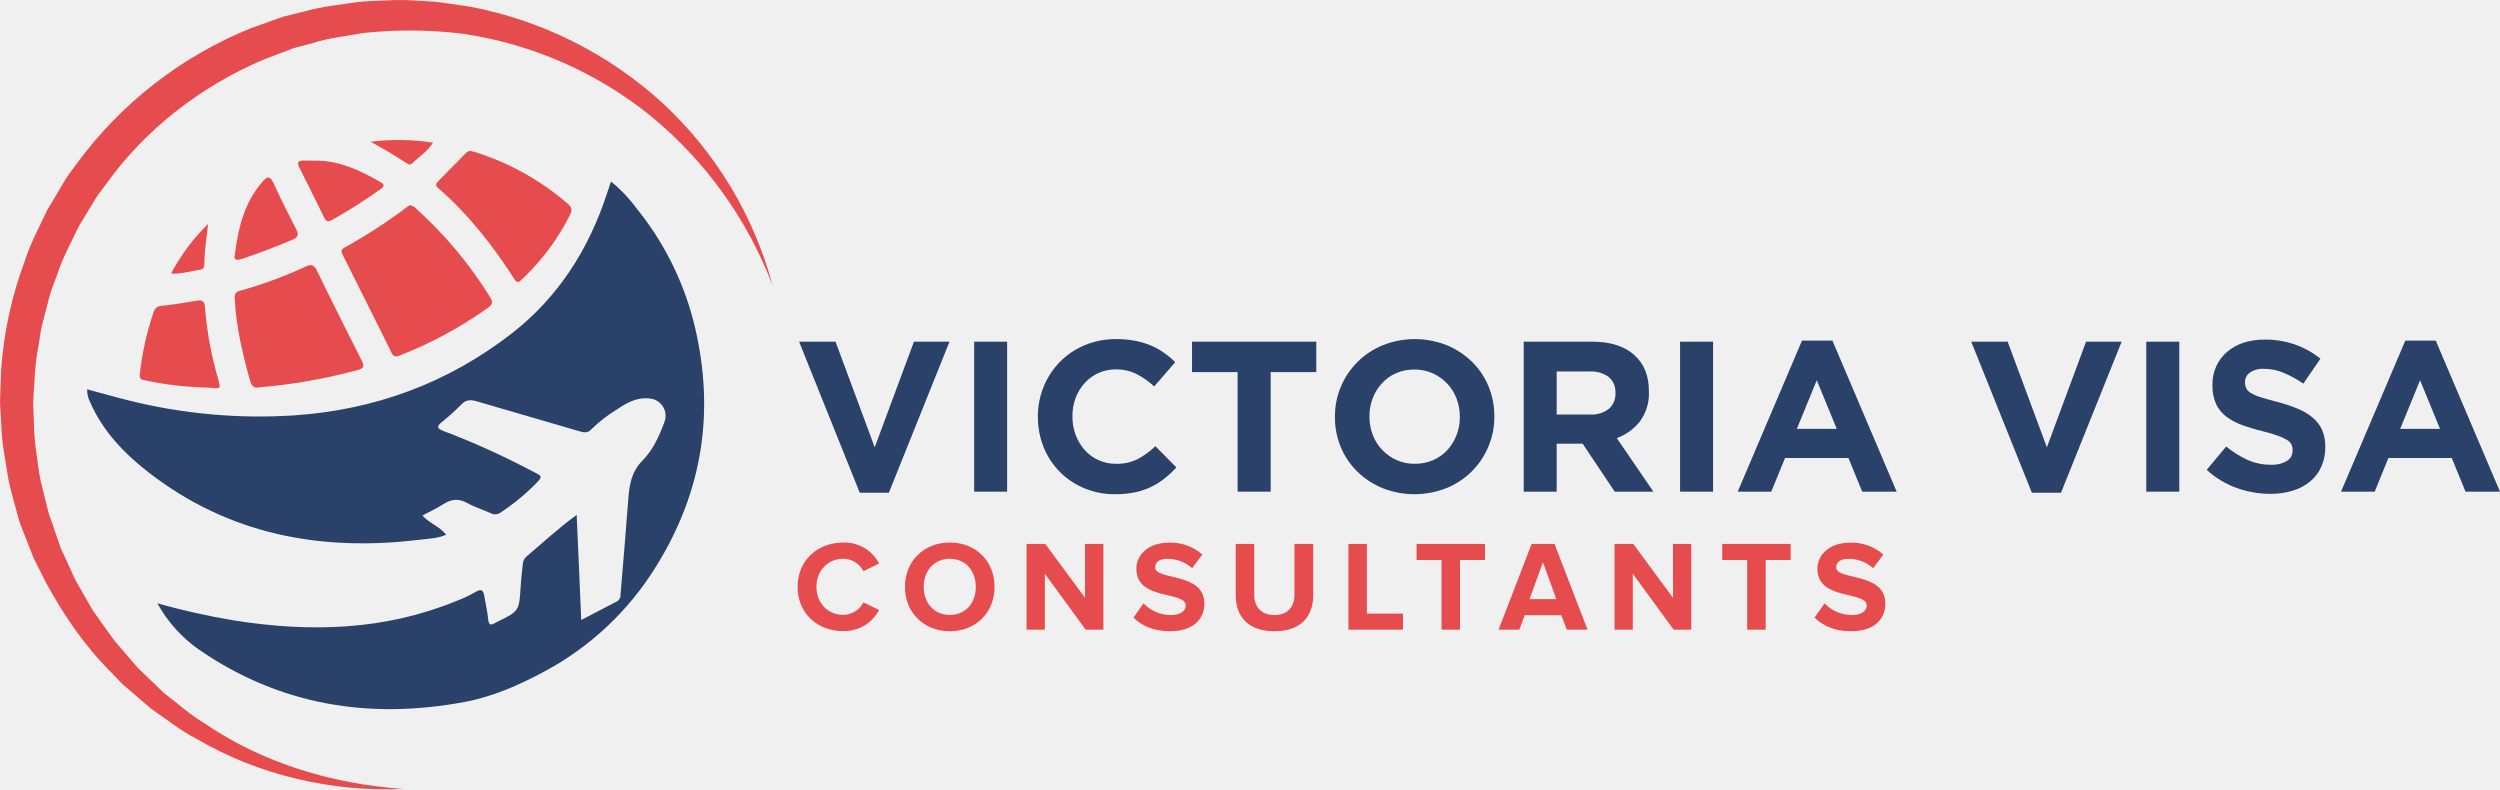
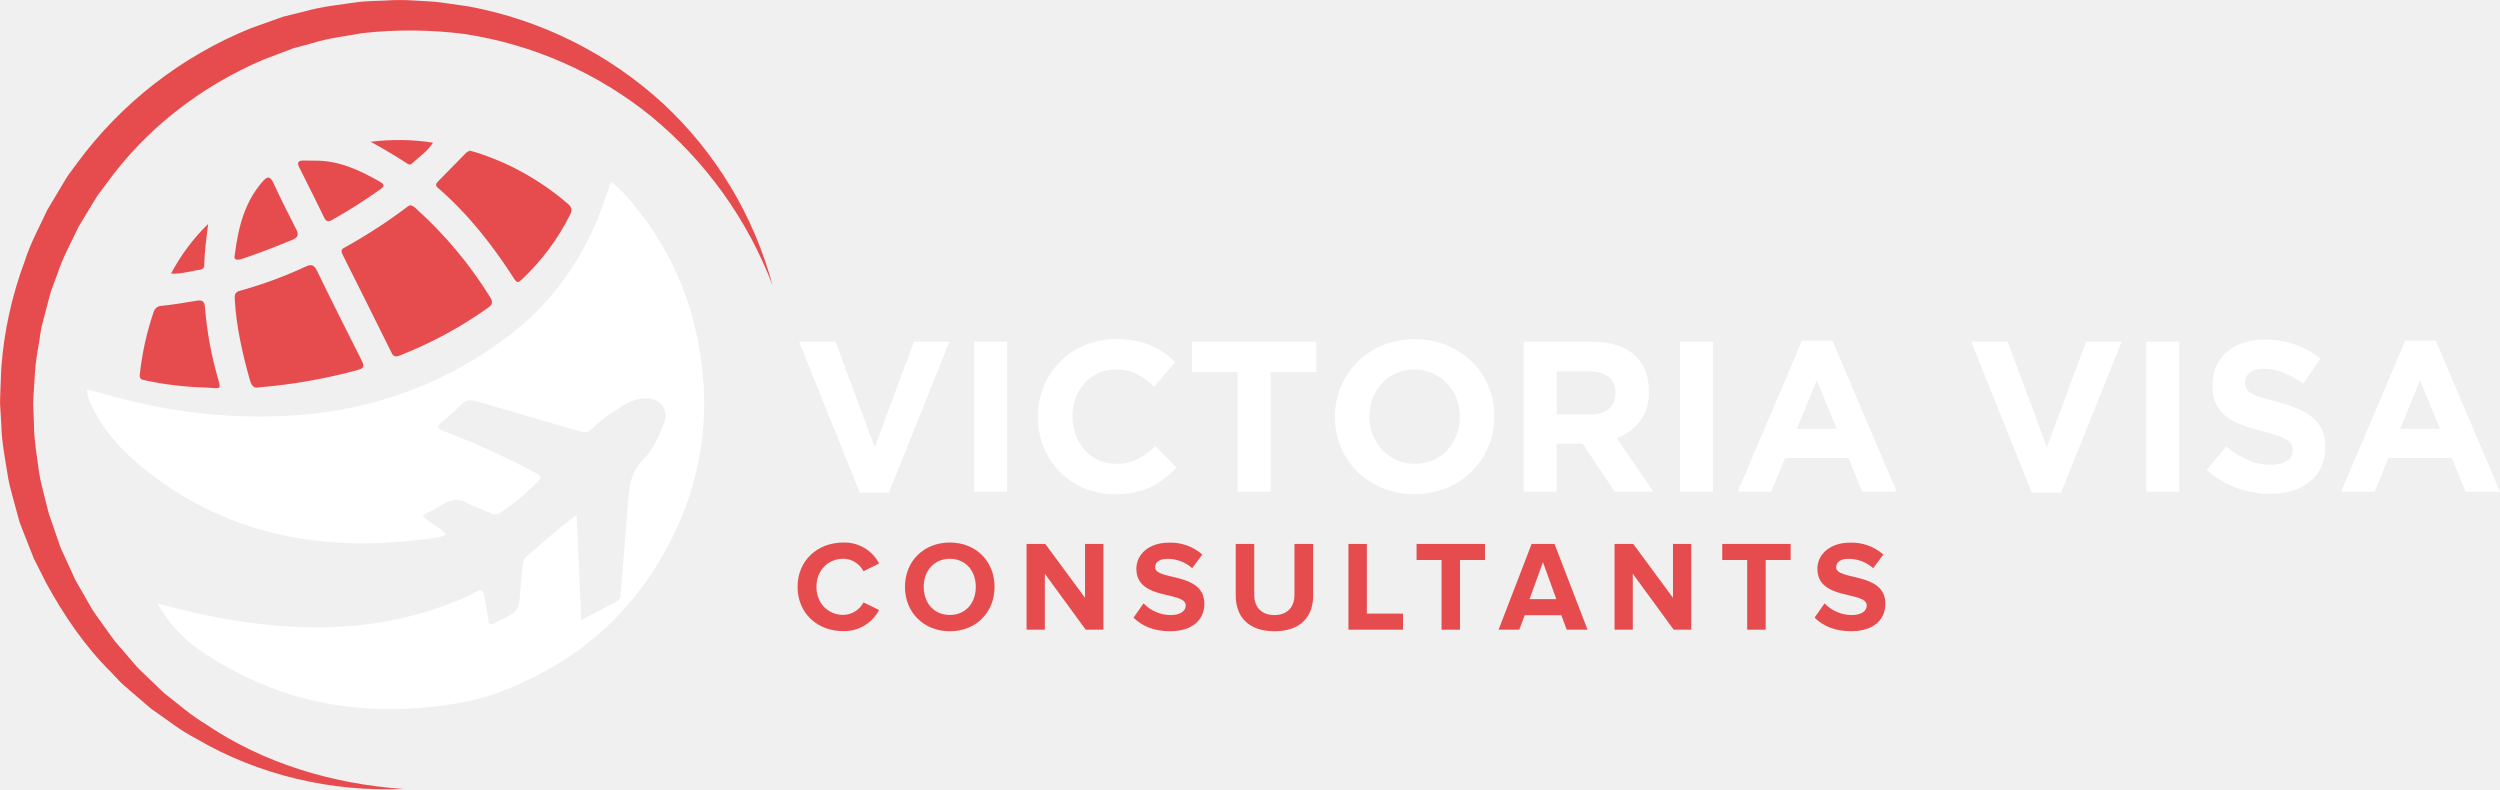
<svg xmlns="http://www.w3.org/2000/svg" id="Layer_1" data-name="Layer 1" viewBox="0 0 801.11 252.93">
  <defs>
-     <style>.cls-1{fill:#2a4169;}.cls-2{fill:#e64c4d;}</style>
+     <style>.cls-1{fill:#fff;}.cls-2{fill:#e64c4d;}</style>
  </defs>
  <path class="cls-1" d="M323.25,383.19h-9.33l-19.43-48.4h11.67l12.56,33.85,12.57-33.85h11.39Z" transform="translate(-38.42 -225.3)" />
  <path class="cls-1" d="M350.58,382.85V334.79h10.57v48.06Z" transform="translate(-38.42 -225.3)" />
  <path class="cls-1" d="M411.54,378.66a22.71,22.71,0,0,1-4.35,2.71,22.43,22.43,0,0,1-5.19,1.72,31.17,31.17,0,0,1-6.31.58,24.89,24.89,0,0,1-9.82-1.92,23.68,23.68,0,0,1-13-13.11A25.47,25.47,0,0,1,371,359v-.14a25.17,25.17,0,0,1,1.85-9.65,24.71,24.71,0,0,1,5.15-7.89,23.92,23.92,0,0,1,7.9-5.36,25.74,25.74,0,0,1,10.16-2,32.22,32.22,0,0,1,6.14.55,25.83,25.83,0,0,1,5.05,1.51,22.44,22.44,0,0,1,4.19,2.34,27.94,27.94,0,0,1,3.57,3l-6.73,7.76a25.18,25.18,0,0,0-5.74-4,14.46,14.46,0,0,0-6.55-1.45,13.38,13.38,0,0,0-5.6,1.17,13.16,13.16,0,0,0-4.42,3.23,15,15,0,0,0-2.89,4.77,16.35,16.35,0,0,0-1,5.8v.14a16.59,16.59,0,0,0,1,5.83,15.4,15.4,0,0,0,2.85,4.81A13.19,13.19,0,0,0,396,373.92a14.71,14.71,0,0,0,7-1.51,26.84,26.84,0,0,0,5.66-4.12l6.73,6.8A34.52,34.52,0,0,1,411.54,378.66Z" transform="translate(-38.42 -225.3)" />
  <path class="cls-1" d="M445.6,344.54v38.31H435V344.54H420.4v-9.75h39.82v9.75Z" transform="translate(-38.42 -225.3)" />
  <path class="cls-1" d="M515.35,368.46a24.54,24.54,0,0,1-13.42,13.25,27.78,27.78,0,0,1-20.5,0,25.28,25.28,0,0,1-8.06-5.28,23.61,23.61,0,0,1-5.29-7.83,24.63,24.63,0,0,1-1.89-9.64v-.14a24.31,24.31,0,0,1,1.92-9.65,24.69,24.69,0,0,1,13.43-13.25,27.76,27.76,0,0,1,20.49,0,25.63,25.63,0,0,1,8.07,5.29,23.79,23.79,0,0,1,5.28,7.82,24.68,24.68,0,0,1,1.89,9.65v.14A24.26,24.26,0,0,1,515.35,368.46Zm-9.13-9.64a16,16,0,0,0-1.07-5.84,14.41,14.41,0,0,0-7.65-8.06,14,14,0,0,0-5.84-1.21,14.34,14.34,0,0,0-5.87,1.17,13.39,13.39,0,0,0-4.53,3.23,15.12,15.12,0,0,0-2.95,4.77,15.72,15.72,0,0,0-1.06,5.8v.14a16,16,0,0,0,1.06,5.83,14.47,14.47,0,0,0,7.62,8.07,14,14,0,0,0,5.87,1.2,14.44,14.44,0,0,0,5.84-1.17,13.29,13.29,0,0,0,4.56-3.22,15.35,15.35,0,0,0,2.95-4.77,15.77,15.77,0,0,0,1.07-5.8Z" transform="translate(-38.42 -225.3)" />
  <path class="cls-1" d="M555.85,382.85l-10.29-15.38h-8.31v15.38H526.68V334.79h22q8.58,0,13.35,4.19t4.77,11.67v.14a15,15,0,0,1-2.85,9.5,16.46,16.46,0,0,1-7.45,5.39l11.74,17.17Zm.21-31.65a6.11,6.11,0,0,0-2.2-5.15,9.65,9.65,0,0,0-6.11-1.72h-10.5v13.8H548a8.82,8.82,0,0,0,6-1.85,6.31,6.31,0,0,0,2.09-4.95Z" transform="translate(-38.42 -225.3)" />
  <path class="cls-1" d="M576.79,382.85V334.79h10.58v48.06Z" transform="translate(-38.42 -225.3)" />
  <path class="cls-1" d="M635.15,382.85l-4.4-10.78H610.43L606,382.85H595.26l20.6-48.4h9.75l20.59,48.4Zm-14.56-35.7-6.38,15.58H627Z" transform="translate(-38.42 -225.3)" />
  <path class="cls-1" d="M698.86,383.19h-9.34l-19.43-48.4h11.67l12.57,33.85,12.56-33.85h11.4Z" transform="translate(-38.42 -225.3)" />
  <path class="cls-1" d="M726.18,382.85V334.79h10.58v48.06Z" transform="translate(-38.42 -225.3)" />
  <path class="cls-1" d="M782.21,375a13,13,0,0,1-3.61,4.66,16.21,16.21,0,0,1-5.54,2.89,24.14,24.14,0,0,1-7.13,1,32,32,0,0,1-10.77-1.88,28.6,28.6,0,0,1-9.62-5.81l6.25-7.48a31.57,31.57,0,0,0,6.76,4.26,18.13,18.13,0,0,0,7.59,1.58,9.13,9.13,0,0,0,5.11-1.21,3.76,3.76,0,0,0,1.82-3.32v-.14a4.2,4.2,0,0,0-.37-1.82,3.9,3.9,0,0,0-1.45-1.48,15.81,15.81,0,0,0-3-1.37,49.48,49.48,0,0,0-4.92-1.44,61.71,61.71,0,0,1-6.61-2,18.87,18.87,0,0,1-5-2.72,11,11,0,0,1-3.2-4,14,14,0,0,1-1.13-6v-.14a14,14,0,0,1,1.22-5.94,13.65,13.65,0,0,1,3.45-4.57,15.56,15.56,0,0,1,5.29-2.95,21.54,21.54,0,0,1,6.79-1,28.79,28.79,0,0,1,9.71,1.58,28.18,28.18,0,0,1,8.14,4.53l-5.49,8a34.69,34.69,0,0,0-6.32-3.47,16.09,16.09,0,0,0-6.18-1.27,7.47,7.47,0,0,0-4.63,1.2,3.66,3.66,0,0,0-1.55,3v.13a4.31,4.31,0,0,0,.45,2,4,4,0,0,0,1.62,1.54,15.06,15.06,0,0,0,3.2,1.31q2,.62,5.13,1.44a49,49,0,0,1,6.5,2.16,18.13,18.13,0,0,1,4.82,2.89,10.88,10.88,0,0,1,3,3.94,13.33,13.33,0,0,1,1,5.43v.14A14.8,14.8,0,0,1,782.21,375Z" transform="translate(-38.42 -225.3)" />
  <path class="cls-1" d="M828.48,382.85l-4.4-10.78H803.76l-4.39,10.78H788.59l20.6-48.4h9.75l20.59,48.4Zm-14.56-35.7-6.38,15.58h12.77Z" transform="translate(-38.42 -225.3)" />
  <path class="cls-1" d="M88.85,418.64a233.6,233.6,0,0,0,24.7,5.5c24.18,3.81,48,3.21,71-6.21a44.41,44.41,0,0,0,6.28-2.95c2.14-1.3,2.54-.21,2.82,1.56.38,2.39,1,4.75,1.19,7.14.19,2.17,1.09,2,2.46,1.1a1.74,1.74,0,0,1,.27-.14c7.23-3.48,7.21-3.48,7.7-11.55.14-2.3.42-4.61.67-6.91a3.52,3.52,0,0,1,1.07-2.44c5.21-4.4,10.21-9.06,16.2-13.45.49,11.38,1,22.28,1.46,33.69,4-2.1,7.82-4.06,11.59-6.05a2.2,2.2,0,0,0,1-2.06c.82-10,1.72-20.07,2.45-30.11.34-4.75.9-9.15,4.59-12.88,3.34-3.36,5.34-7.77,7-12.25a5.57,5.57,0,0,0-4.71-7.64c-4.19-.48-7.46,1.47-10.68,3.65a44,44,0,0,0-8,6.23c-1,1.13-2.1,1.13-3.52.71-11.08-3.28-22.19-6.42-33.27-9.7-1.9-.56-3.36-.52-4.84,1a70.31,70.31,0,0,1-6.28,5.67c-1.92,1.53-1.33,2.12.58,2.88a248.79,248.79,0,0,1,27.27,12.27c4.64,2.5,5.21,1.71.76,6.07a68.82,68.82,0,0,1-9.68,7.71,3,3,0,0,1-3.32.25c-2.46-1.15-5.12-1.92-7.47-3.24-2.83-1.6-5.23-1.22-7.82.46-2,1.3-4.21,2.3-6.53,3.54,2.08,2.46,5.44,3.41,7.59,6.15-2.62,1.2-5.43,1.24-8.1,1.57-31.84,3.94-61.42-1.49-87.3-21.58-7.86-6.11-14.68-13.23-18.73-22.57a8.81,8.81,0,0,1-.91-4c4.5,1.2,8.9,2.47,13.34,3.56a172.52,172.52,0,0,0,53.07,4.78c25.79-1.74,49.26-10.41,69.64-26.24,14.88-11.56,24.74-27,30.58-45,.37-1.13.76-2.26,1.24-3.68a43.53,43.53,0,0,1,8,8.36,95.38,95.38,0,0,1,18.28,35.8c7.28,28.16,3.49,54.76-12,79.43a94.31,94.31,0,0,1-35.78,33.49c-8.05,4.32-16.41,8-25.51,9.7-30.51,5.65-59,1.05-84.89-16.7A44.27,44.27,0,0,1,88.85,418.64Z" transform="translate(-38.42 -225.3)" />
  <path class="cls-2" d="M169.87,291.05a3.9,3.9,0,0,1,2.07,1.27,130.32,130.32,0,0,1,23.52,28.18c1,1.56.79,2.39-.66,3.43a132.41,132.41,0,0,1-28.34,15.31c-1.29.52-2,.35-2.59-.94q-7.76-15.69-15.63-31.34c-.46-.91-.68-1.62.43-2.24a171.76,171.76,0,0,0,20.46-13.29A4.73,4.73,0,0,1,169.87,291.05Z" transform="translate(-38.42 -225.3)" />
  <path class="cls-2" d="M121.47,349.42c-1.68.42-2.46-.47-3-2.41-2.36-8.46-4.34-17-4.82-25.77-.08-1.52,0-2.28,1.7-2.78a138,138,0,0,0,20.95-7.7c1.77-.84,2.73-.7,3.69,1.28,4.65,9.61,9.48,19.15,14.28,28.68.74,1.47,1.13,2.5-1,3.08A175.14,175.14,0,0,1,121.47,349.42Z" transform="translate(-38.42 -225.3)" />
  <path class="cls-2" d="M189,273.59c.65.17,1.14.28,1.62.43a83.81,83.81,0,0,1,29.87,16.68c1.23,1.05,1.29,2,.61,3.42a73.64,73.64,0,0,1-15.47,20.73c-.8.78-1.41,1.37-2.3,0-6.94-10.82-14.8-20.88-24.56-29.33-.78-.68-.81-1.24-.06-2,3.05-3.08,6.05-6.2,9.1-9.28A3.91,3.91,0,0,1,189,273.59Z" transform="translate(-38.42 -225.3)" />
  <path class="cls-2" d="M103.25,349.45A106.73,106.73,0,0,1,85,347.2c-1.17-.25-2-.37-1.77-2.05a92.79,92.79,0,0,1,4.36-19.69,2.76,2.76,0,0,1,2.76-2.17c3.69-.39,7.37-1,11-1.61,1.93-.34,2.62.13,2.77,2.23a114.75,114.75,0,0,0,4.18,22.79c.89,3.19.9,3.18-2.37,2.88C105.07,349.5,104.16,349.49,103.25,349.45Z" transform="translate(-38.42 -225.3)" />
  <path class="cls-2" d="M113.65,307c1.15-9.12,3.23-17,8.89-23.49,1.74-2,2.54-1.67,3.58.6,2.27,4.93,4.7,9.78,7.19,14.59.91,1.75.67,2.64-1.19,3.43q-7.78,3.27-15.76,6C114.38,308.8,113.18,308.75,113.65,307Z" transform="translate(-38.42 -225.3)" />
  <path class="cls-2" d="M139.26,276.78c7.75-.09,14.46,3.06,21,6.82,1.31.75,1.51,1.3.12,2.3a171.61,171.61,0,0,1-15.56,9.88c-1.29.74-1.91.5-2.54-.8q-3.9-8-7.95-16c-.83-1.63-.34-2.23,1.33-2.24Z" transform="translate(-38.42 -225.3)" />
  <path class="cls-2" d="M105.11,297.06c-.52,4.39-1.16,8.73-1.24,13.12a1.37,1.37,0,0,1-1.18,1.52c-3,.4-6,1.44-9.47,1.28A64,64,0,0,1,105.11,297.06Z" transform="translate(-38.42 -225.3)" />
  <path class="cls-2" d="M157.18,270.73a72.16,72.16,0,0,1,20,.28c-1.86,2.91-4.56,4.63-6.85,6.75-.55.52-1.13.14-1.64-.18C165,275.15,161.17,272.9,157.18,270.73Z" transform="translate(-38.42 -225.3)" />
  <path class="cls-2" d="M294,413.36c0-8.48,6.39-14.21,14.67-14.21a12.48,12.48,0,0,1,11.45,6.71l-5,2.48a7.44,7.44,0,0,0-6.43-4c-5,0-8.65,3.83-8.65,9s3.62,9,8.65,9a7.46,7.46,0,0,0,6.43-4l5,2.43a12.58,12.58,0,0,1-11.45,6.76C300.36,427.58,294,421.81,294,413.36Z" transform="translate(-38.42 -225.3)" />
  <path class="cls-2" d="M328.41,413.36c0-8.28,6.06-14.21,14.38-14.21s14.33,5.93,14.33,14.21-6.05,14.22-14.33,14.22S328.41,421.64,328.41,413.36Zm22.7,0c0-5.15-3.25-9-8.32-9s-8.37,3.87-8.37,9,3.26,9,8.37,9S351.11,418.47,351.11,413.36Z" transform="translate(-38.42 -225.3)" />
  <path class="cls-2" d="M386.33,427.08l-13.1-17.92v17.92h-5.85V399.6h6l12.73,17.27V399.6H392v27.48Z" transform="translate(-38.42 -225.3)" />
  <path class="cls-2" d="M401.65,423.21l3.21-4.57a12.09,12.09,0,0,0,8.74,3.75c3.25,0,4.78-1.45,4.78-3.05,0-4.78-15.82-1.45-15.82-11.79,0-4.57,3.95-8.36,10.42-8.36A15.29,15.29,0,0,1,423.69,403l-3.25,4.37a11.84,11.84,0,0,0-8-3c-2.47,0-3.87,1.07-3.87,2.72,0,4.33,15.78,1.4,15.78,11.66,0,5-3.63,8.82-11,8.82C408,427.58,404.24,425.8,401.65,423.21Z" transform="translate(-38.42 -225.3)" />
  <path class="cls-2" d="M434.4,416.08V399.6h5.93v16.32c0,3.83,2.22,6.47,6.47,6.47s6.42-2.64,6.42-6.47V399.6h6v16.48c0,6.8-4,11.5-12.4,11.5S434.4,422.88,434.4,416.08Z" transform="translate(-38.42 -225.3)" />
  <path class="cls-2" d="M470.52,427.08V399.6h5.9v22.33H488v5.15Z" transform="translate(-38.42 -225.3)" />
  <path class="cls-2" d="M500.35,427.08V404.75h-8V399.6h21.92v5.15h-8v22.33Z" transform="translate(-38.42 -225.3)" />
  <path class="cls-2" d="M540.47,427.08l-1.73-4.65H527l-1.73,4.65h-6.64l10.59-27.48h7.34l10.58,27.48Zm-7.62-21.63-4.29,11.83h8.57Z" transform="translate(-38.42 -225.3)" />
  <path class="cls-2" d="M574.74,427.08l-13.1-17.92v17.92h-5.85V399.6h6l12.73,17.27V399.6h5.85v27.48Z" transform="translate(-38.42 -225.3)" />
  <path class="cls-2" d="M598.3,427.08V404.75h-8V399.6h21.92v5.15h-8v22.33Z" transform="translate(-38.42 -225.3)" />
  <path class="cls-2" d="M619.89,423.21l3.21-4.57a12.07,12.07,0,0,0,8.73,3.75c3.26,0,4.78-1.45,4.78-3.05,0-4.78-15.82-1.45-15.82-11.79,0-4.57,4-8.36,10.42-8.36A15.32,15.32,0,0,1,641.93,403l-3.26,4.37a11.79,11.79,0,0,0-8-3c-2.47,0-3.87,1.07-3.87,2.72,0,4.33,15.78,1.4,15.78,11.66,0,5-3.63,8.82-11,8.82C626.27,427.58,622.48,425.8,619.89,423.21Z" transform="translate(-38.42 -225.3)" />
  <path class="cls-2" d="M167.69,478.12c-22.73,1-46.18-4.27-66.3-16.07a59.56,59.56,0,0,1-7.42-4.6l-7.15-5.06-6.65-5.71c-1.09-1-2.27-1.86-3.28-2.93l-3-3.17c-8.34-8.27-15-18.1-20.65-28.43l-4-7.91L46,396c-.51-1.38-1.13-2.74-1.53-4.16l-1.16-4.28c-.72-2.87-1.65-5.7-2.19-8.61-.91-5.84-2.16-11.66-2.28-17.6l-.27-4.44a31.35,31.35,0,0,1-.1-4.44l.34-8.9a123.51,123.51,0,0,1,7.58-34.71c1.79-5.7,4.71-10.91,7.2-16.32l4.58-7.66c.79-1.26,1.49-2.58,2.36-3.79l2.65-3.59a129.47,129.47,0,0,1,55.65-43.17l8.4-3,2.1-.73,2.17-.53,4.32-1.06c5.71-1.66,11.64-2.2,17.49-3.07,2.94-.36,5.91-.31,8.86-.48a65.5,65.5,0,0,1,8.86,0c2.95.23,5.91.23,8.83.65l8.76,1.25a126.38,126.38,0,0,1,62.15,31A123.17,123.17,0,0,1,286,316.81a130,130,0,0,0-38.9-54.23,124.93,124.93,0,0,0-59.91-26.4,137.49,137.49,0,0,0-32.75-.25c-5.38,1-10.82,1.55-16,3.22l-3.94,1.06-2,.53-1.91.72-7.64,2.9c-20,8.49-37.86,22.22-50.51,39.91L70,287.52c-.8,1.09-1.44,2.3-2.17,3.44l-4.24,7c-2.27,4.92-5,9.65-6.67,14.84l-1.42,3.82a27.79,27.79,0,0,0-1.27,3.87l-2.06,7.89-.51,2-.32,2-.62,4a66.87,66.87,0,0,0-1.08,8.09l-.51,8.15a27.92,27.92,0,0,0,0,4.09l.16,4.08c0,5.48,1,10.85,1.71,16.27.43,2.69,1.24,5.31,1.84,8l1,4c.34,1.32.87,2.59,1.29,3.89l2.66,7.76,3.43,7.48c.6,1.23,1.06,2.54,1.77,3.71L65,415.38,67.06,419a29.16,29.16,0,0,0,2.2,3.48l4.81,6.72a32,32,0,0,0,2.59,3.22l2.69,3.14,2.7,3.15c.89,1.06,2,1.94,2.94,2.92l6,5.75c4.39,3.36,8.54,7.12,13.33,9.95C122.78,469.87,145,476.54,167.69,478.12Z" transform="translate(-38.42 -225.3)" />
</svg>
